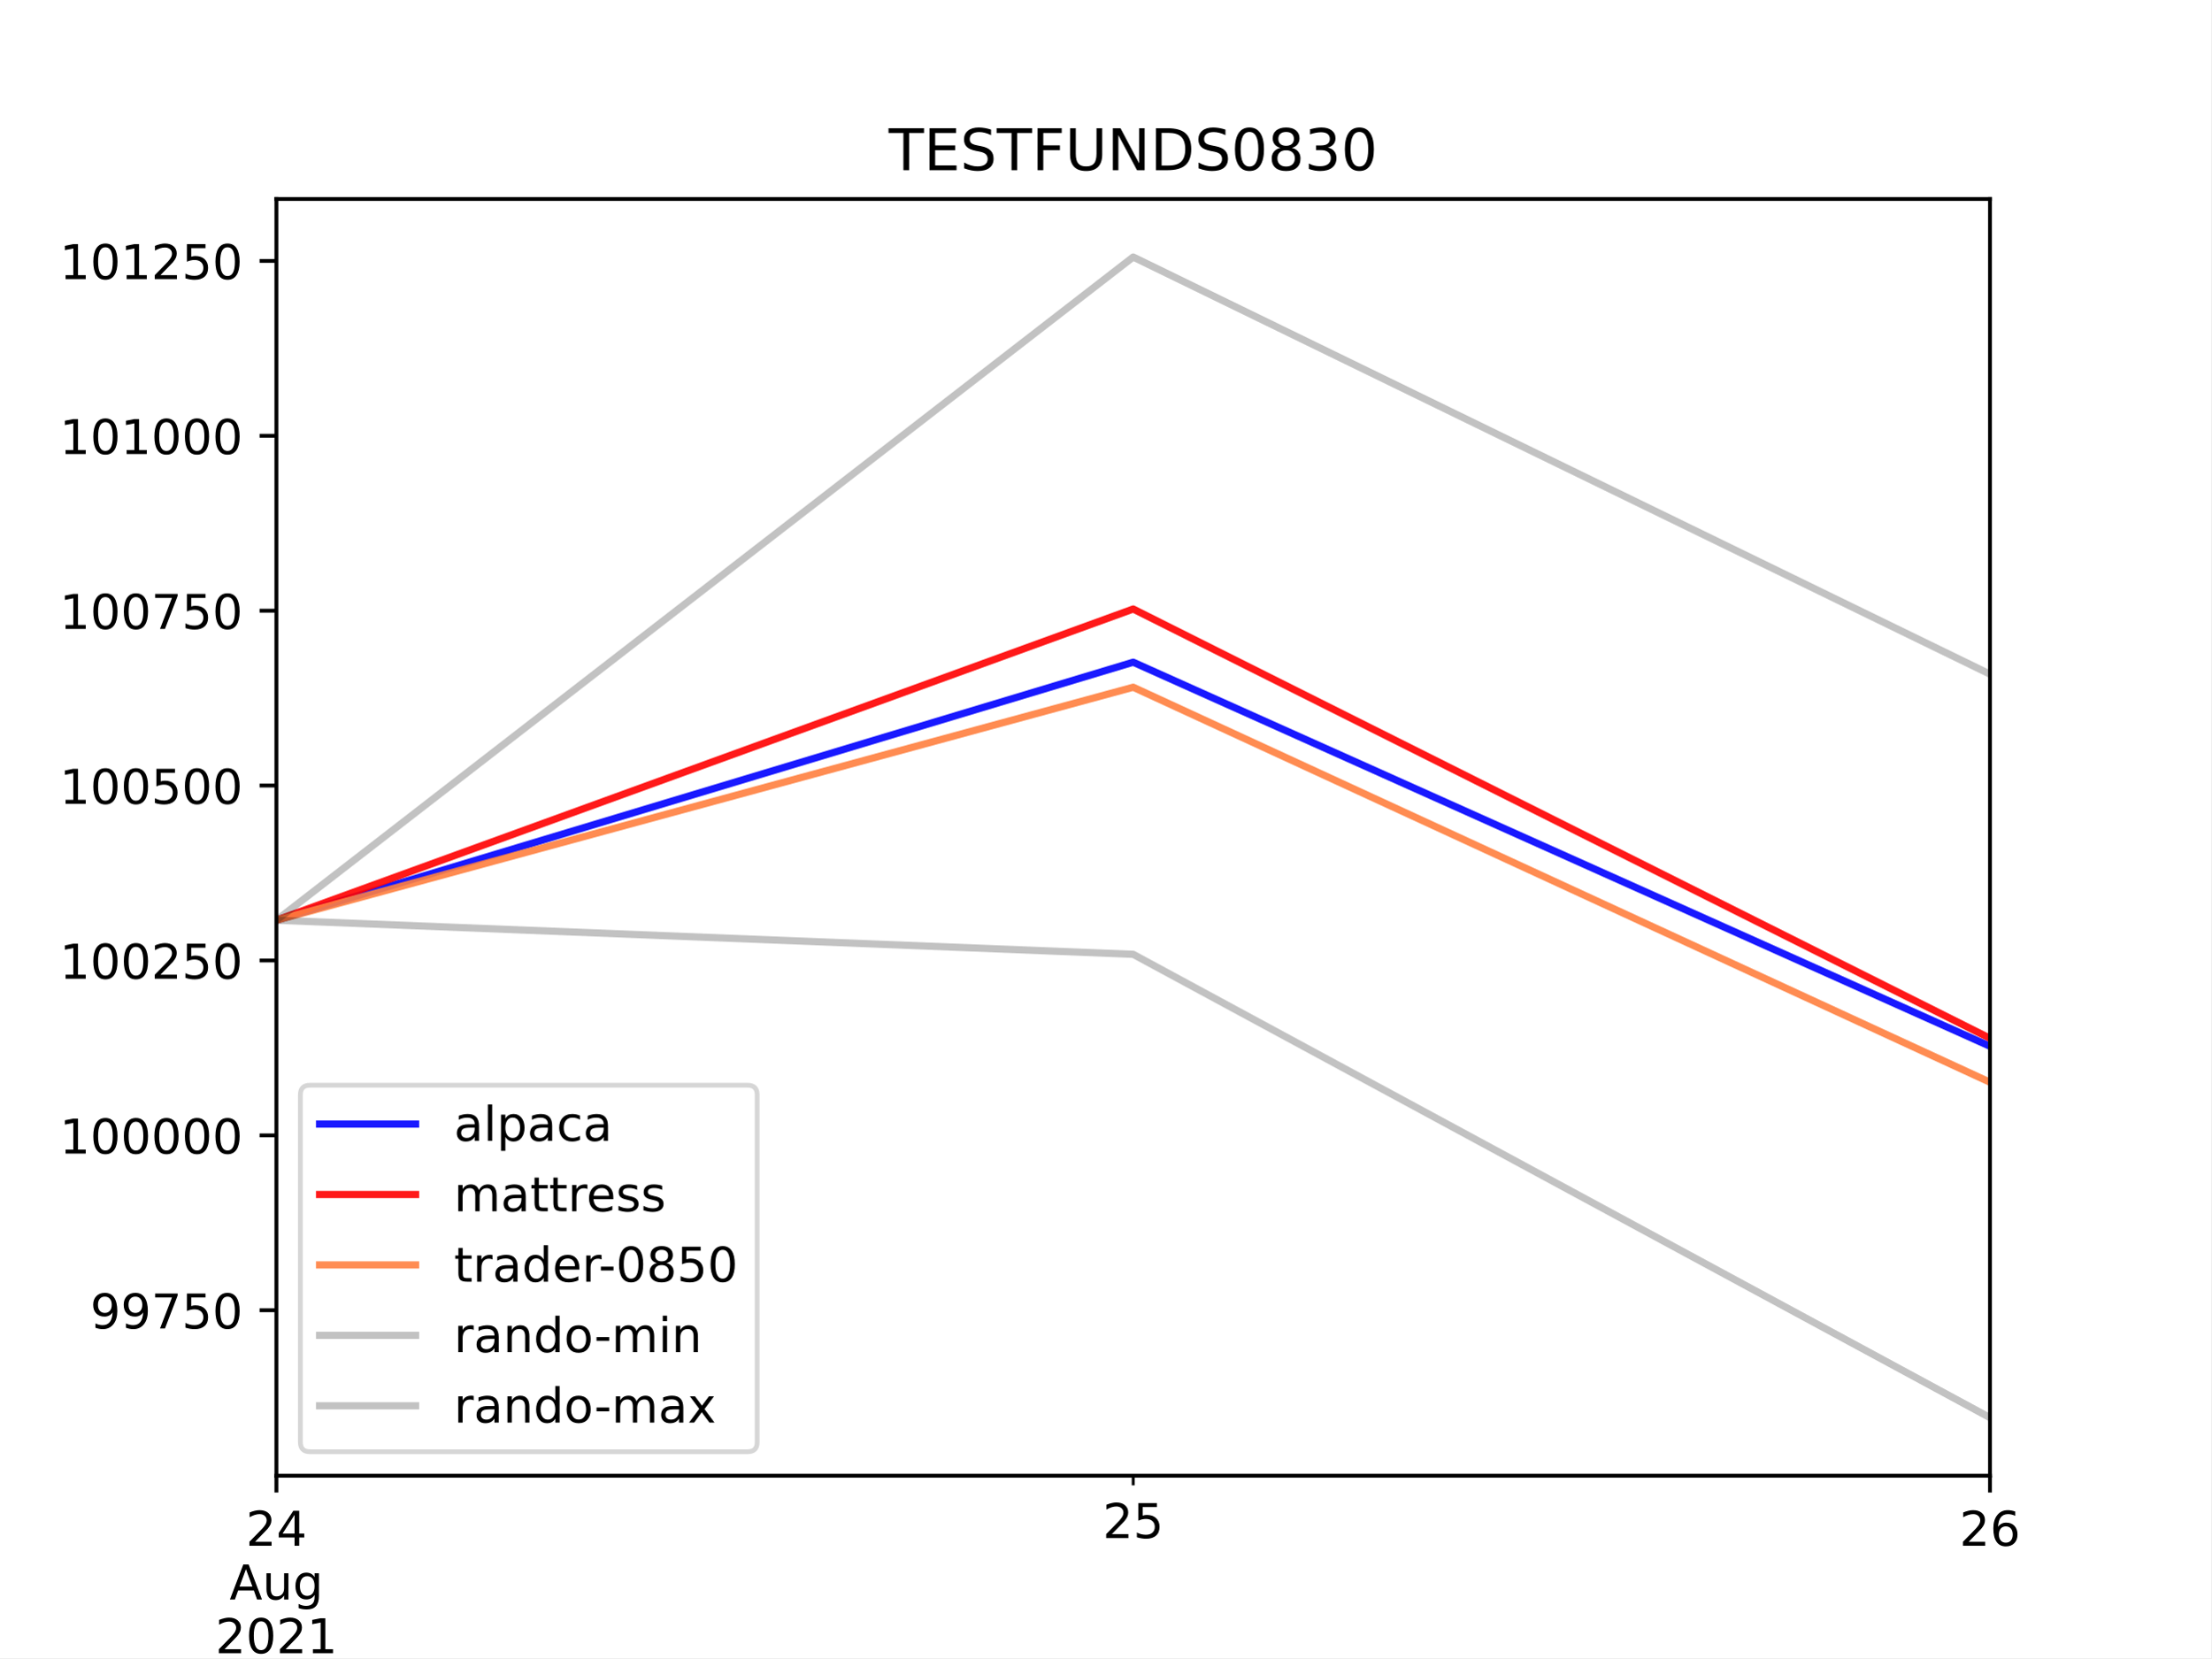
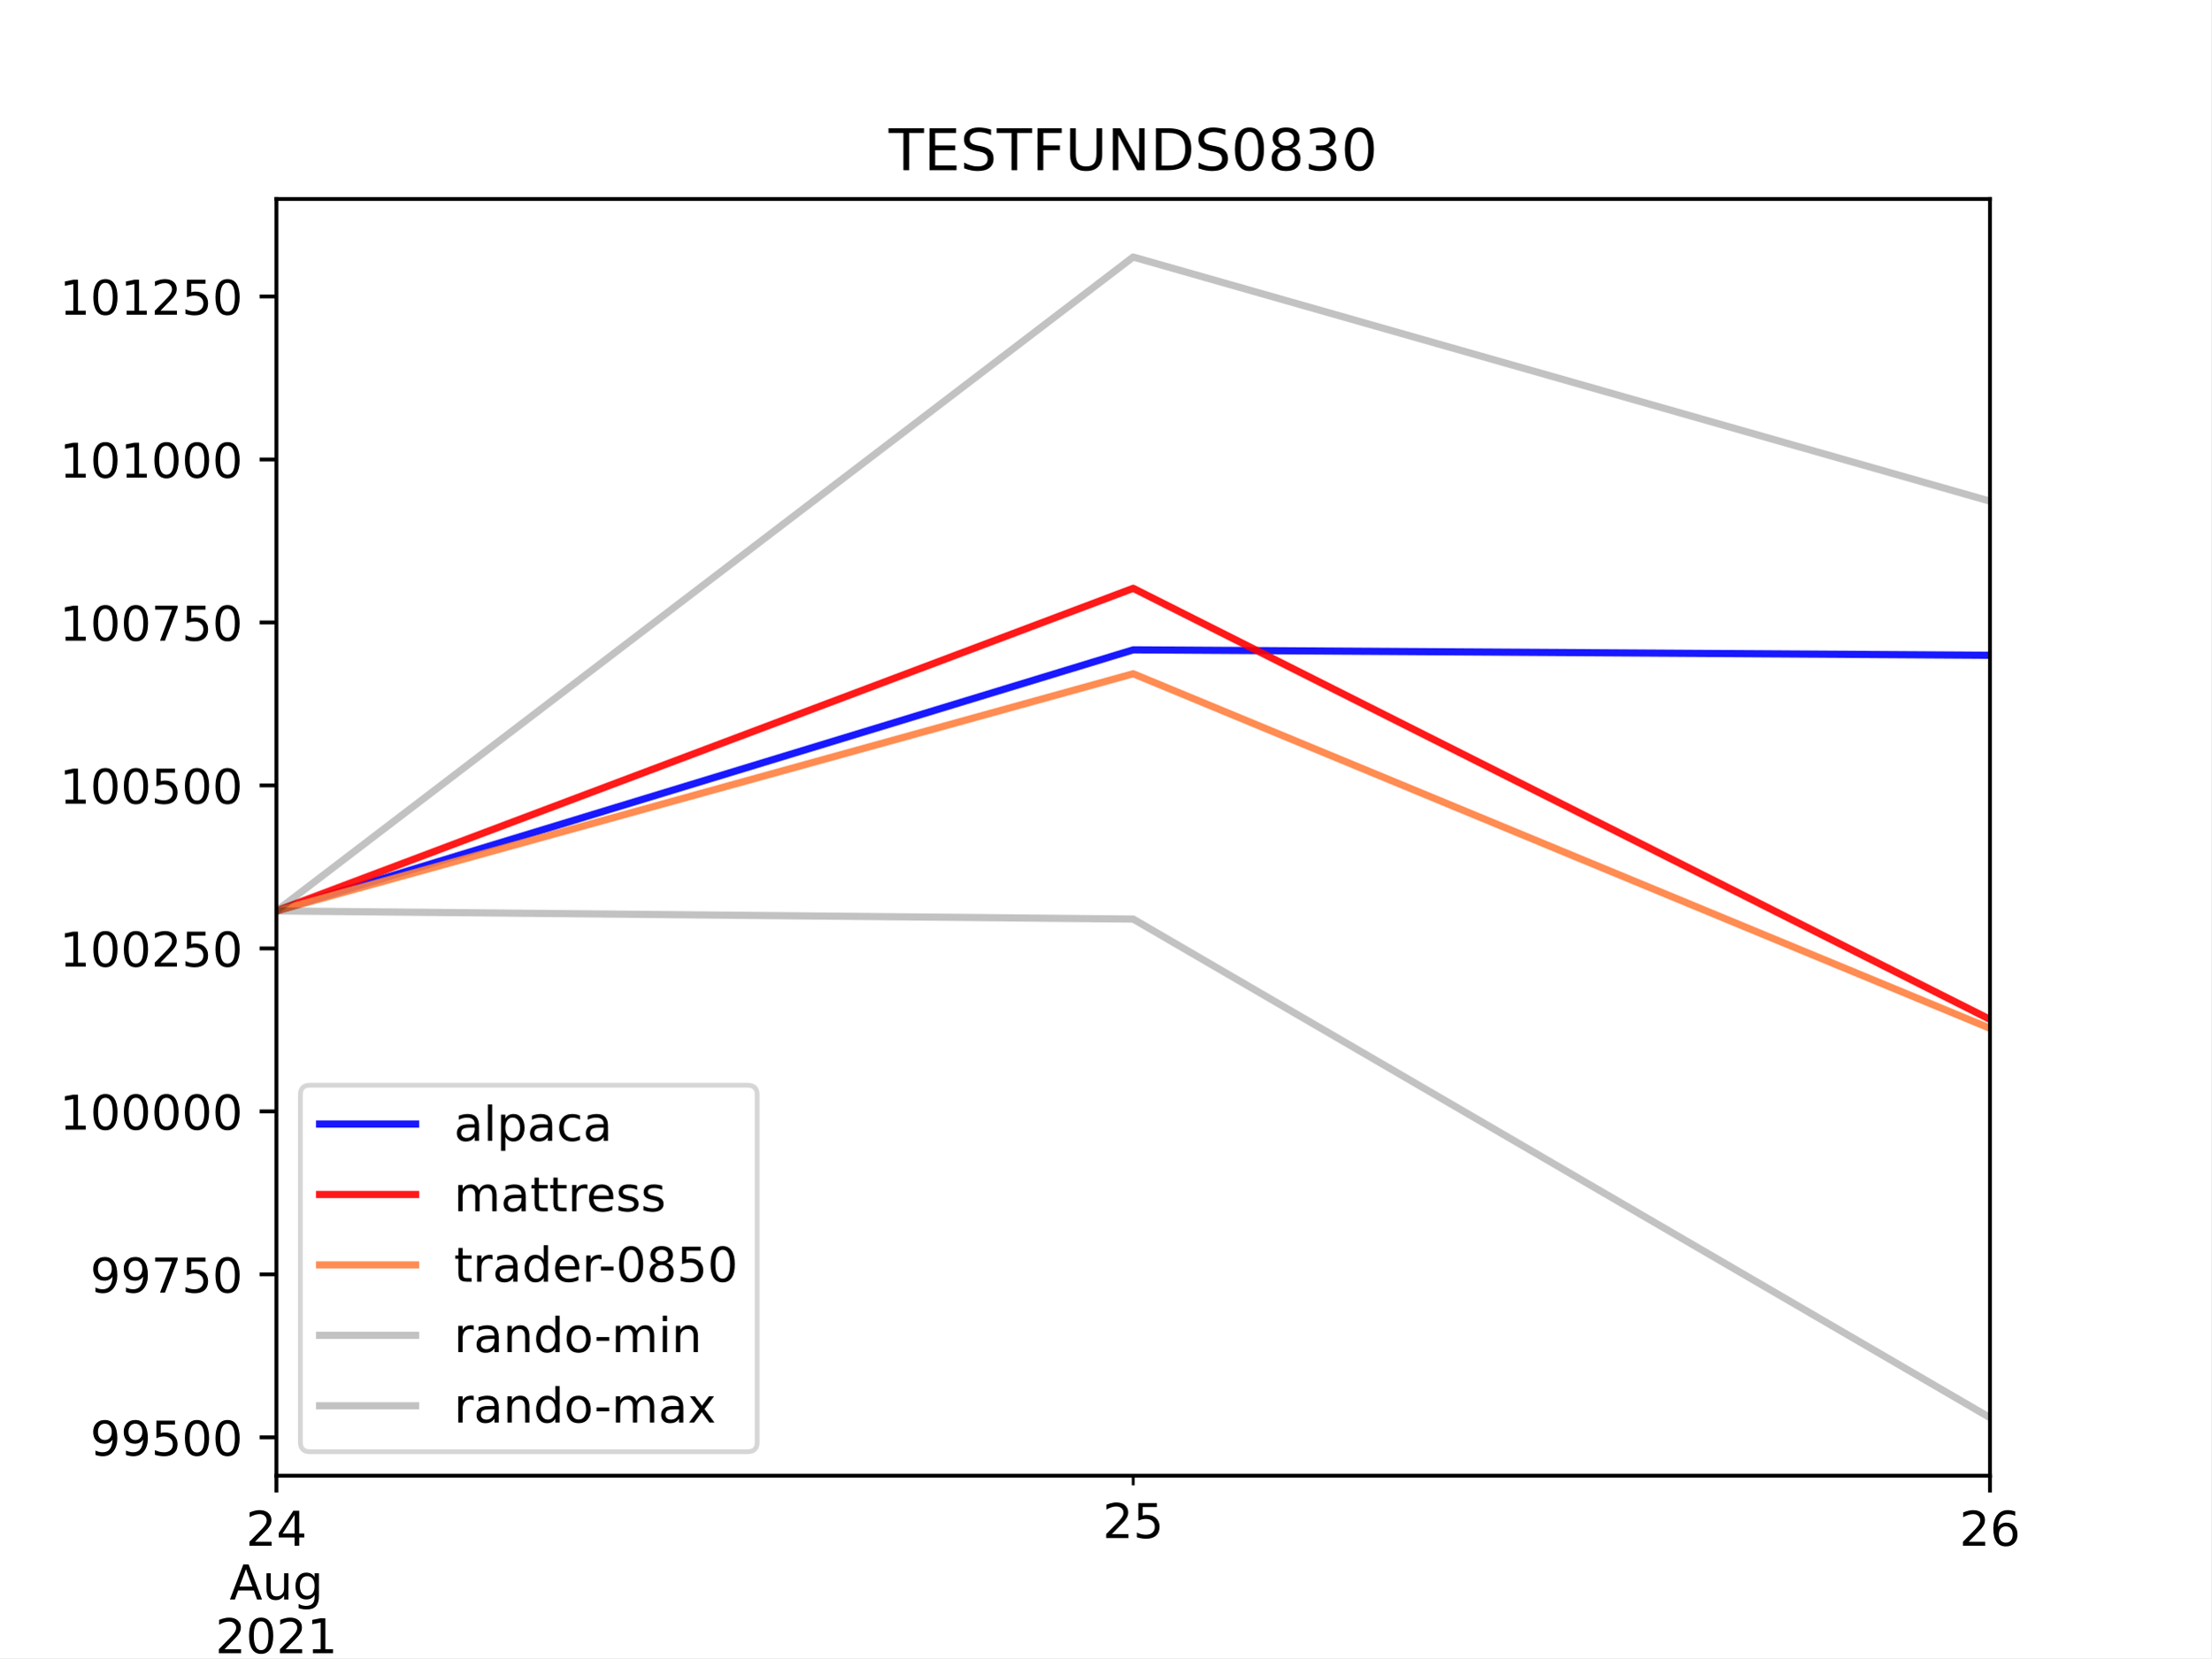
<svg xmlns="http://www.w3.org/2000/svg" xmlns:xlink="http://www.w3.org/1999/xlink" height="345.6pt" version="1.1" viewBox="0 0 460.8 345.6" width="460.8pt">
  <defs>
    <style type="text/css">*{stroke-linecap:butt;stroke-linejoin:round;}</style>
  </defs>
  <g id="figure_1">
    <g id="patch_1">
      <path d="M 0 345.6  L 460.8 345.6  L 460.8 0  L 0 0  z " style="fill:#ffffff;" />
    </g>
    <g id="axes_1">
      <g id="patch_2">
        <path d="M 57.6 307.584  L 414.72 307.584  L 414.72 41.472  L 57.6 41.472  z " style="fill:#ffffff;" />
      </g>
      <g id="matplotlib.axis_1">
        <g id="xtick_1">
          <g id="line2d_1">
            <defs>
-               <path d="M 0 0  L 0 3.5  " id="m242b1e78c9" style="stroke:#000000;stroke-width:0.8;" />
-             </defs>
-             <g>
-               <use style="stroke:#000000;stroke-width:0.8;" x="57.6" xlink:href="#m242b1e78c9" y="307.584" />
+               <path d="M 0 0  L 0 3.5  " id="mb6a63f1602" style="stroke:#000000;stroke-width:0.8;" />
+             </defs>
+             <g>
+               <use style="stroke:#000000;stroke-width:0.8;" x="57.6" xlink:href="#mb6a63f1602" y="307.584" />
            </g>
          </g>
          <g id="text_1">
            <g transform="translate(51.2375 322.1824)scale(0.1 -0.1)">
              <defs>
                <path d="M 1228 531  L 3431 531  L 3431 0  L 469 0  L 469 531  Q 828 903 1448 1529  Q 2069 2156 2228 2338  Q 2531 2678 2651 2914  Q 2772 3150 2772 3378  Q 2772 3750 2511 3984  Q 2250 4219 1831 4219  Q 1534 4219 1204 4116  Q 875 4013 500 3803  L 500 4441  Q 881 4594 1212 4672  Q 1544 4750 1819 4750  Q 2544 4750 2975 4387  Q 3406 4025 3406 3419  Q 3406 3131 3298 2873  Q 3191 2616 2906 2266  Q 2828 2175 2409 1742  Q 1991 1309 1228 531  z " id="DejaVuSans-32" transform="scale(0.015625)" />
                <path d="M 2419 4116  L 825 1625  L 2419 1625  L 2419 4116  z M 2253 4666  L 3047 4666  L 3047 1625  L 3713 1625  L 3713 1100  L 3047 1100  L 3047 0  L 2419 0  L 2419 1100  L 313 1100  L 313 1709  L 2253 4666  z " id="DejaVuSans-34" transform="scale(0.015625)" />
              </defs>
              <use xlink:href="#DejaVuSans-32" />
              <use x="63.623" xlink:href="#DejaVuSans-34" />
            </g>
            <g transform="translate(47.83672 333.3802)scale(0.1 -0.1)">
              <defs>
                <path d="M 2188 4044  L 1331 1722  L 3047 1722  L 2188 4044  z M 1831 4666  L 2547 4666  L 4325 0  L 3669 0  L 3244 1197  L 1141 1197  L 716 0  L 50 0  L 1831 4666  z " id="DejaVuSans-41" transform="scale(0.015625)" />
                <path d="M 544 1381  L 544 3500  L 1119 3500  L 1119 1403  Q 1119 906 1312 657  Q 1506 409 1894 409  Q 2359 409 2629 706  Q 2900 1003 2900 1516  L 2900 3500  L 3475 3500  L 3475 0  L 2900 0  L 2900 538  Q 2691 219 2414 64  Q 2138 -91 1772 -91  Q 1169 -91 856 284  Q 544 659 544 1381  z M 1991 3584  L 1991 3584  z " id="DejaVuSans-75" transform="scale(0.015625)" />
                <path d="M 2906 1791  Q 2906 2416 2648 2759  Q 2391 3103 1925 3103  Q 1463 3103 1205 2759  Q 947 2416 947 1791  Q 947 1169 1205 825  Q 1463 481 1925 481  Q 2391 481 2648 825  Q 2906 1169 2906 1791  z M 3481 434  Q 3481 -459 3084 -895  Q 2688 -1331 1869 -1331  Q 1566 -1331 1297 -1286  Q 1028 -1241 775 -1147  L 775 -588  Q 1028 -725 1275 -790  Q 1522 -856 1778 -856  Q 2344 -856 2625 -561  Q 2906 -266 2906 331  L 2906 616  Q 2728 306 2450 153  Q 2172 0 1784 0  Q 1141 0 747 490  Q 353 981 353 1791  Q 353 2603 747 3093  Q 1141 3584 1784 3584  Q 2172 3584 2450 3431  Q 2728 3278 2906 2969  L 2906 3500  L 3481 3500  L 3481 434  z " id="DejaVuSans-67" transform="scale(0.015625)" />
              </defs>
              <use xlink:href="#DejaVuSans-41" />
              <use x="68.408" xlink:href="#DejaVuSans-75" />
              <use x="131.787" xlink:href="#DejaVuSans-67" />
            </g>
            <g transform="translate(44.875 344.5781)scale(0.1 -0.1)">
              <defs>
                <path d="M 2034 4250  Q 1547 4250 1301 3770  Q 1056 3291 1056 2328  Q 1056 1369 1301 889  Q 1547 409 2034 409  Q 2525 409 2770 889  Q 3016 1369 3016 2328  Q 3016 3291 2770 3770  Q 2525 4250 2034 4250  z M 2034 4750  Q 2819 4750 3233 4129  Q 3647 3509 3647 2328  Q 3647 1150 3233 529  Q 2819 -91 2034 -91  Q 1250 -91 836 529  Q 422 1150 422 2328  Q 422 3509 836 4129  Q 1250 4750 2034 4750  z " id="DejaVuSans-30" transform="scale(0.015625)" />
                <path d="M 794 531  L 1825 531  L 1825 4091  L 703 3866  L 703 4441  L 1819 4666  L 2450 4666  L 2450 531  L 3481 531  L 3481 0  L 794 0  L 794 531  z " id="DejaVuSans-31" transform="scale(0.015625)" />
              </defs>
              <use xlink:href="#DejaVuSans-32" />
              <use x="63.623" xlink:href="#DejaVuSans-30" />
              <use x="127.246" xlink:href="#DejaVuSans-32" />
              <use x="190.869" xlink:href="#DejaVuSans-31" />
            </g>
          </g>
        </g>
        <g id="xtick_2">
          <g id="line2d_2">
            <g>
-               <use style="stroke:#000000;stroke-width:0.8;" x="414.72" xlink:href="#m242b1e78c9" y="307.584" />
+               <use style="stroke:#000000;stroke-width:0.8;" x="414.72" xlink:href="#mb6a63f1602" y="307.584" />
            </g>
          </g>
          <g id="text_2">
            <g transform="translate(408.3575 322.1824)scale(0.1 -0.1)">
              <defs>
                <path d="M 2113 2584  Q 1688 2584 1439 2293  Q 1191 2003 1191 1497  Q 1191 994 1439 701  Q 1688 409 2113 409  Q 2538 409 2786 701  Q 3034 994 3034 1497  Q 3034 2003 2786 2293  Q 2538 2584 2113 2584  z M 3366 4563  L 3366 3988  Q 3128 4100 2886 4159  Q 2644 4219 2406 4219  Q 1781 4219 1451 3797  Q 1122 3375 1075 2522  Q 1259 2794 1537 2939  Q 1816 3084 2150 3084  Q 2853 3084 3261 2657  Q 3669 2231 3669 1497  Q 3669 778 3244 343  Q 2819 -91 2113 -91  Q 1303 -91 875 529  Q 447 1150 447 2328  Q 447 3434 972 4092  Q 1497 4750 2381 4750  Q 2619 4750 2861 4703  Q 3103 4656 3366 4563  z " id="DejaVuSans-36" transform="scale(0.015625)" />
              </defs>
              <use xlink:href="#DejaVuSans-32" />
              <use x="63.623" xlink:href="#DejaVuSans-36" />
            </g>
          </g>
        </g>
        <g id="xtick_3">
          <g id="line2d_3">
            <defs>
-               <path d="M 0 0  L 0 2  " id="m411101d371" style="stroke:#000000;stroke-width:0.6;" />
-             </defs>
-             <g>
-               <use style="stroke:#000000;stroke-width:0.6;" x="236.16" xlink:href="#m411101d371" y="307.584" />
+               <path d="M 0 0  L 0 2  " id="m5598d6f113" style="stroke:#000000;stroke-width:0.6;" />
+             </defs>
+             <g>
+               <use style="stroke:#000000;stroke-width:0.6;" x="236.16" xlink:href="#m5598d6f113" y="307.584" />
            </g>
          </g>
          <g id="text_3">
            <g transform="translate(229.7975 320.5824)scale(0.1 -0.1)">
              <defs>
                <path d="M 691 4666  L 3169 4666  L 3169 4134  L 1269 4134  L 1269 2991  Q 1406 3038 1543 3061  Q 1681 3084 1819 3084  Q 2600 3084 3056 2656  Q 3513 2228 3513 1497  Q 3513 744 3044 326  Q 2575 -91 1722 -91  Q 1428 -91 1123 -41  Q 819 9 494 109  L 494 744  Q 775 591 1075 516  Q 1375 441 1709 441  Q 2250 441 2565 725  Q 2881 1009 2881 1497  Q 2881 1984 2565 2268  Q 2250 2553 1709 2553  Q 1456 2553 1204 2497  Q 953 2441 691 2322  L 691 4666  z " id="DejaVuSans-35" transform="scale(0.015625)" />
              </defs>
              <use xlink:href="#DejaVuSans-32" />
              <use x="63.623" xlink:href="#DejaVuSans-35" />
            </g>
          </g>
        </g>
        <g id="text_4">
          <g transform="translate(224.885 358.2562)scale(0.1 -0.1)">
            <defs>
              <path d="M 2906 2969  L 2906 4863  L 3481 4863  L 3481 0  L 2906 0  L 2906 525  Q 2725 213 2448 61  Q 2172 -91 1784 -91  Q 1150 -91 751 415  Q 353 922 353 1747  Q 353 2572 751 3078  Q 1150 3584 1784 3584  Q 2172 3584 2448 3432  Q 2725 3281 2906 2969  z M 947 1747  Q 947 1113 1208 752  Q 1469 391 1925 391  Q 2381 391 2643 752  Q 2906 1113 2906 1747  Q 2906 2381 2643 2742  Q 2381 3103 1925 3103  Q 1469 3103 1208 2742  Q 947 2381 947 1747  z " id="DejaVuSans-64" transform="scale(0.015625)" />
              <path d="M 2194 1759  Q 1497 1759 1228 1600  Q 959 1441 959 1056  Q 959 750 1161 570  Q 1363 391 1709 391  Q 2188 391 2477 730  Q 2766 1069 2766 1631  L 2766 1759  L 2194 1759  z M 3341 1997  L 3341 0  L 2766 0  L 2766 531  Q 2569 213 2275 61  Q 1981 -91 1556 -91  Q 1019 -91 701 211  Q 384 513 384 1019  Q 384 1609 779 1909  Q 1175 2209 1959 2209  L 2766 2209  L 2766 2266  Q 2766 2663 2505 2880  Q 2244 3097 1772 3097  Q 1472 3097 1187 3025  Q 903 2953 641 2809  L 641 3341  Q 956 3463 1253 3523  Q 1550 3584 1831 3584  Q 2591 3584 2966 3190  Q 3341 2797 3341 1997  z " id="DejaVuSans-61" transform="scale(0.015625)" />
              <path d="M 1172 4494  L 1172 3500  L 2356 3500  L 2356 3053  L 1172 3053  L 1172 1153  Q 1172 725 1289 603  Q 1406 481 1766 481  L 2356 481  L 2356 0  L 1766 0  Q 1100 0 847 248  Q 594 497 594 1153  L 594 3053  L 172 3053  L 172 3500  L 594 3500  L 594 4494  L 1172 4494  z " id="DejaVuSans-74" transform="scale(0.015625)" />
              <path d="M 3597 1894  L 3597 1613  L 953 1613  Q 991 1019 1311 708  Q 1631 397 2203 397  Q 2534 397 2845 478  Q 3156 559 3463 722  L 3463 178  Q 3153 47 2828 -22  Q 2503 -91 2169 -91  Q 1331 -91 842 396  Q 353 884 353 1716  Q 353 2575 817 3079  Q 1281 3584 2069 3584  Q 2775 3584 3186 3129  Q 3597 2675 3597 1894  z M 3022 2063  Q 3016 2534 2758 2815  Q 2500 3097 2075 3097  Q 1594 3097 1305 2825  Q 1016 2553 972 2059  L 3022 2063  z " id="DejaVuSans-65" transform="scale(0.015625)" />
            </defs>
            <use xlink:href="#DejaVuSans-64" />
            <use x="63.477" xlink:href="#DejaVuSans-61" />
            <use x="124.756" xlink:href="#DejaVuSans-74" />
            <use x="163.965" xlink:href="#DejaVuSans-65" />
          </g>
        </g>
      </g>
      <g id="matplotlib.axis_2">
        <g id="ytick_1">
          <g id="line2d_4">
            <defs>
-               <path d="M 0 0  L -3.5 0  " id="md65b3a76de" style="stroke:#000000;stroke-width:0.8;" />
-             </defs>
-             <g>
-               <use style="stroke:#000000;stroke-width:0.8;" x="57.6" xlink:href="#md65b3a76de" y="273.097" />
+               <path d="M 0 0  L -3.5 0  " id="m6fef646935" style="stroke:#000000;stroke-width:0.8;" />
+             </defs>
+             <g>
+               <use style="stroke:#000000;stroke-width:0.8;" x="57.6" xlink:href="#m6fef646935" y="299.594" />
            </g>
          </g>
          <g id="text_5">
-             <g transform="translate(18.7875 276.8963)scale(0.1 -0.1)">
+             <g transform="translate(18.7875 303.3937)scale(0.1 -0.1)">
              <defs>
                <path d="M 703 97  L 703 672  Q 941 559 1184 500  Q 1428 441 1663 441  Q 2288 441 2617 861  Q 2947 1281 2994 2138  Q 2813 1869 2534 1725  Q 2256 1581 1919 1581  Q 1219 1581 811 2004  Q 403 2428 403 3163  Q 403 3881 828 4315  Q 1253 4750 1959 4750  Q 2769 4750 3195 4129  Q 3622 3509 3622 2328  Q 3622 1225 3098 567  Q 2575 -91 1691 -91  Q 1453 -91 1209 -44  Q 966 3 703 97  z M 1959 2075  Q 2384 2075 2632 2365  Q 2881 2656 2881 3163  Q 2881 3666 2632 3958  Q 2384 4250 1959 4250  Q 1534 4250 1286 3958  Q 1038 3666 1038 3163  Q 1038 2656 1286 2365  Q 1534 2075 1959 2075  z " id="DejaVuSans-39" transform="scale(0.015625)" />
+               </defs>
+               <use xlink:href="#DejaVuSans-39" />
+               <use x="63.623" xlink:href="#DejaVuSans-39" />
+               <use x="127.246" xlink:href="#DejaVuSans-35" />
+               <use x="190.869" xlink:href="#DejaVuSans-30" />
+               <use x="254.492" xlink:href="#DejaVuSans-30" />
+             </g>
+           </g>
+         </g>
+         <g id="ytick_2">
+           <g id="line2d_5">
+             <g>
+               <use style="stroke:#000000;stroke-width:0.8;" x="57.6" xlink:href="#m6fef646935" y="265.623" />
+             </g>
+           </g>
+           <g id="text_6">
+             <g transform="translate(18.7875 269.4218)scale(0.1 -0.1)">
+               <defs>
                <path d="M 525 4666  L 3525 4666  L 3525 4397  L 1831 0  L 1172 0  L 2766 4134  L 525 4134  L 525 4666  z " id="DejaVuSans-37" transform="scale(0.015625)" />
              </defs>
              <use xlink:href="#DejaVuSans-39" />
              <use x="63.623" xlink:href="#DejaVuSans-39" />
              <use x="127.246" xlink:href="#DejaVuSans-37" />
              <use x="190.869" xlink:href="#DejaVuSans-35" />
              <use x="254.492" xlink:href="#DejaVuSans-30" />
            </g>
          </g>
        </g>
-         <g id="ytick_2">
-           <g id="line2d_5">
-             <g>
-               <use style="stroke:#000000;stroke-width:0.8;" x="57.6" xlink:href="#md65b3a76de" y="236.644" />
-             </g>
-           </g>
-           <g id="text_6">
-             <g transform="translate(12.425 240.4427)scale(0.1 -0.1)">
+         <g id="ytick_3">
+           <g id="line2d_6">
+             <g>
+               <use style="stroke:#000000;stroke-width:0.8;" x="57.6" xlink:href="#m6fef646935" y="231.651" />
+             </g>
+           </g>
+           <g id="text_7">
+             <g transform="translate(12.425 235.4499)scale(0.1 -0.1)">
              <use xlink:href="#DejaVuSans-31" />
              <use x="63.623" xlink:href="#DejaVuSans-30" />
              <use x="127.246" xlink:href="#DejaVuSans-30" />
              <use x="190.869" xlink:href="#DejaVuSans-30" />
              <use x="254.492" xlink:href="#DejaVuSans-30" />
              <use x="318.115" xlink:href="#DejaVuSans-30" />
            </g>
          </g>
        </g>
-         <g id="ytick_3">
-           <g id="line2d_6">
-             <g>
-               <use style="stroke:#000000;stroke-width:0.8;" x="57.6" xlink:href="#md65b3a76de" y="200.19" />
-             </g>
-           </g>
-           <g id="text_7">
-             <g transform="translate(12.425 203.9892)scale(0.1 -0.1)">
+         <g id="ytick_4">
+           <g id="line2d_7">
+             <g>
+               <use style="stroke:#000000;stroke-width:0.8;" x="57.6" xlink:href="#m6fef646935" y="197.679" />
+             </g>
+           </g>
+           <g id="text_8">
+             <g transform="translate(12.425 201.4781)scale(0.1 -0.1)">
              <use xlink:href="#DejaVuSans-31" />
              <use x="63.623" xlink:href="#DejaVuSans-30" />
              <use x="127.246" xlink:href="#DejaVuSans-30" />
              <use x="190.869" xlink:href="#DejaVuSans-32" />
              <use x="254.492" xlink:href="#DejaVuSans-35" />
              <use x="318.115" xlink:href="#DejaVuSans-30" />
            </g>
          </g>
        </g>
-         <g id="ytick_4">
-           <g id="line2d_7">
-             <g>
-               <use style="stroke:#000000;stroke-width:0.8;" x="57.6" xlink:href="#md65b3a76de" y="163.736" />
-             </g>
-           </g>
-           <g id="text_8">
-             <g transform="translate(12.425 167.5357)scale(0.1 -0.1)">
+         <g id="ytick_5">
+           <g id="line2d_8">
+             <g>
+               <use style="stroke:#000000;stroke-width:0.8;" x="57.6" xlink:href="#m6fef646935" y="163.707" />
+             </g>
+           </g>
+           <g id="text_9">
+             <g transform="translate(12.425 167.5062)scale(0.1 -0.1)">
              <use xlink:href="#DejaVuSans-31" />
              <use x="63.623" xlink:href="#DejaVuSans-30" />
              <use x="127.246" xlink:href="#DejaVuSans-30" />
              <use x="190.869" xlink:href="#DejaVuSans-35" />
              <use x="254.492" xlink:href="#DejaVuSans-30" />
              <use x="318.115" xlink:href="#DejaVuSans-30" />
            </g>
          </g>
        </g>
-         <g id="ytick_5">
-           <g id="line2d_8">
-             <g>
-               <use style="stroke:#000000;stroke-width:0.8;" x="57.6" xlink:href="#md65b3a76de" y="127.283" />
-             </g>
-           </g>
-           <g id="text_9">
-             <g transform="translate(12.425 131.0822)scale(0.1 -0.1)">
+         <g id="ytick_6">
+           <g id="line2d_9">
+             <g>
+               <use style="stroke:#000000;stroke-width:0.8;" x="57.6" xlink:href="#m6fef646935" y="129.735" />
+             </g>
+           </g>
+           <g id="text_10">
+             <g transform="translate(12.425 133.5343)scale(0.1 -0.1)">
              <use xlink:href="#DejaVuSans-31" />
              <use x="63.623" xlink:href="#DejaVuSans-30" />
              <use x="127.246" xlink:href="#DejaVuSans-30" />
              <use x="190.869" xlink:href="#DejaVuSans-37" />
              <use x="254.492" xlink:href="#DejaVuSans-35" />
              <use x="318.115" xlink:href="#DejaVuSans-30" />
            </g>
          </g>
        </g>
-         <g id="ytick_6">
-           <g id="line2d_9">
-             <g>
-               <use style="stroke:#000000;stroke-width:0.8;" x="57.6" xlink:href="#md65b3a76de" y="90.829" />
-             </g>
-           </g>
-           <g id="text_10">
-             <g transform="translate(12.425 94.62868)scale(0.1 -0.1)">
+         <g id="ytick_7">
+           <g id="line2d_10">
+             <g>
+               <use style="stroke:#000000;stroke-width:0.8;" x="57.6" xlink:href="#m6fef646935" y="95.763" />
+             </g>
+           </g>
+           <g id="text_11">
+             <g transform="translate(12.425 99.56243)scale(0.1 -0.1)">
              <use xlink:href="#DejaVuSans-31" />
              <use x="63.623" xlink:href="#DejaVuSans-30" />
              <use x="127.246" xlink:href="#DejaVuSans-31" />
              <use x="190.869" xlink:href="#DejaVuSans-30" />
              <use x="254.492" xlink:href="#DejaVuSans-30" />
              <use x="318.115" xlink:href="#DejaVuSans-30" />
            </g>
          </g>
        </g>
-         <g id="ytick_7">
-           <g id="line2d_10">
-             <g>
-               <use style="stroke:#000000;stroke-width:0.8;" x="57.6" xlink:href="#md65b3a76de" y="54.376" />
-             </g>
-           </g>
-           <g id="text_11">
-             <g transform="translate(12.425 58.17517)scale(0.1 -0.1)">
+         <g id="ytick_8">
+           <g id="line2d_11">
+             <g>
+               <use style="stroke:#000000;stroke-width:0.8;" x="57.6" xlink:href="#m6fef646935" y="61.791" />
+             </g>
+           </g>
+           <g id="text_12">
+             <g transform="translate(12.425 65.59055)scale(0.1 -0.1)">
              <use xlink:href="#DejaVuSans-31" />
              <use x="63.623" xlink:href="#DejaVuSans-30" />
              <use x="127.246" xlink:href="#DejaVuSans-31" />
              <use x="190.869" xlink:href="#DejaVuSans-32" />
              <use x="254.492" xlink:href="#DejaVuSans-35" />
              <use x="318.115" xlink:href="#DejaVuSans-30" />
            </g>
          </g>
        </g>
      </g>
-       <g id="line2d_11">
-         <path clip-path="url(#pc9adefb086)" d="M 57.6 191.808  L 236.16 138.024  L 414.72 218.075  " style="fill:none;stroke:#0000ff;stroke-linecap:square;stroke-opacity:0.9;stroke-width:1.5;" />
-       </g>
      <g id="line2d_12">
-         <path clip-path="url(#pc9adefb086)" d="M 57.6 191.808  L 236.16 126.936  L 414.72 216.42  " style="fill:none;stroke:#ff0000;stroke-linecap:square;stroke-opacity:0.9;stroke-width:1.5;" />
+         <path clip-path="url(#p1dcf2ad0ce)" d="M 57.6 189.868  L 236.16 135.445  L 414.72 136.574  " style="fill:none;stroke:#0000ff;stroke-linecap:square;stroke-opacity:0.9;stroke-width:1.5;" />
      </g>
      <g id="line2d_13">
-         <path clip-path="url(#pc9adefb086)" d="M 57.6 191.808  L 236.16 143.238  L 414.72 225.576  " style="fill:none;stroke:#ff8040;stroke-linecap:square;stroke-opacity:0.9;stroke-width:1.5;" />
+         <path clip-path="url(#p1dcf2ad0ce)" d="M 57.6 189.868  L 236.16 122.621  L 414.72 212.473  " style="fill:none;stroke:#ff0000;stroke-linecap:square;stroke-opacity:0.9;stroke-width:1.5;" />
      </g>
      <g id="line2d_14">
-         <path clip-path="url(#pc9adefb086)" d="M 57.6 191.808  L 236.16 198.91  L 414.72 295.488  " style="fill:none;stroke:#0d0d0d;stroke-linecap:square;stroke-opacity:0.25;stroke-width:1.5;" />
+         <path clip-path="url(#p1dcf2ad0ce)" d="M 57.6 189.868  L 236.16 140.429  L 414.72 214.333  " style="fill:none;stroke:#ff8040;stroke-linecap:square;stroke-opacity:0.9;stroke-width:1.5;" />
      </g>
      <g id="line2d_15">
-         <path clip-path="url(#pc9adefb086)" d="M 57.6 191.808  L 236.16 53.568  L 414.72 140.515  " style="fill:none;stroke:#0d0d0d;stroke-linecap:square;stroke-opacity:0.25;stroke-width:1.5;" />
+         <path clip-path="url(#p1dcf2ad0ce)" d="M 57.6 189.868  L 236.16 191.56  L 414.72 295.488  " style="fill:none;stroke:#0d0d0d;stroke-linecap:square;stroke-opacity:0.25;stroke-width:1.5;" />
+       </g>
+       <g id="line2d_16">
+         <path clip-path="url(#p1dcf2ad0ce)" d="M 57.6 189.868  L 236.16 53.568  L 414.72 104.455  " style="fill:none;stroke:#0d0d0d;stroke-linecap:square;stroke-opacity:0.25;stroke-width:1.5;" />
      </g>
      <g id="patch_3">
        <path d="M 57.6 307.584  L 57.6 41.472  " style="fill:none;stroke:#000000;stroke-linecap:square;stroke-linejoin:miter;stroke-width:0.8;" />
      </g>
      <g id="patch_4">
        <path d="M 414.72 307.584  L 414.72 41.472  " style="fill:none;stroke:#000000;stroke-linecap:square;stroke-linejoin:miter;stroke-width:0.8;" />
      </g>
      <g id="patch_5">
        <path d="M 57.6 307.584  L 414.72 307.584  " style="fill:none;stroke:#000000;stroke-linecap:square;stroke-linejoin:miter;stroke-width:0.8;" />
      </g>
      <g id="patch_6">
        <path d="M 57.6 41.472  L 414.72 41.472  " style="fill:none;stroke:#000000;stroke-linecap:square;stroke-linejoin:miter;stroke-width:0.8;" />
      </g>
-       <g id="text_12">
+       <g id="text_13">
        <g transform="translate(185.2003 35.472)scale(0.12 -0.12)">
          <defs>
            <path d="M -19 4666  L 3928 4666  L 3928 4134  L 2272 4134  L 2272 0  L 1638 0  L 1638 4134  L -19 4134  L -19 4666  z " id="DejaVuSans-54" transform="scale(0.015625)" />
            <path d="M 628 4666  L 3578 4666  L 3578 4134  L 1259 4134  L 1259 2753  L 3481 2753  L 3481 2222  L 1259 2222  L 1259 531  L 3634 531  L 3634 0  L 628 0  L 628 4666  z " id="DejaVuSans-45" transform="scale(0.015625)" />
            <path d="M 3425 4513  L 3425 3897  Q 3066 4069 2747 4153  Q 2428 4238 2131 4238  Q 1616 4238 1336 4038  Q 1056 3838 1056 3469  Q 1056 3159 1242 3001  Q 1428 2844 1947 2747  L 2328 2669  Q 3034 2534 3370 2195  Q 3706 1856 3706 1288  Q 3706 609 3251 259  Q 2797 -91 1919 -91  Q 1588 -91 1214 -16  Q 841 59 441 206  L 441 856  Q 825 641 1194 531  Q 1563 422 1919 422  Q 2459 422 2753 634  Q 3047 847 3047 1241  Q 3047 1584 2836 1778  Q 2625 1972 2144 2069  L 1759 2144  Q 1053 2284 737 2584  Q 422 2884 422 3419  Q 422 4038 858 4394  Q 1294 4750 2059 4750  Q 2388 4750 2728 4690  Q 3069 4631 3425 4513  z " id="DejaVuSans-53" transform="scale(0.015625)" />
            <path d="M 628 4666  L 3309 4666  L 3309 4134  L 1259 4134  L 1259 2759  L 3109 2759  L 3109 2228  L 1259 2228  L 1259 0  L 628 0  L 628 4666  z " id="DejaVuSans-46" transform="scale(0.015625)" />
            <path d="M 556 4666  L 1191 4666  L 1191 1831  Q 1191 1081 1462 751  Q 1734 422 2344 422  Q 2950 422 3222 751  Q 3494 1081 3494 1831  L 3494 4666  L 4128 4666  L 4128 1753  Q 4128 841 3676 375  Q 3225 -91 2344 -91  Q 1459 -91 1007 375  Q 556 841 556 1753  L 556 4666  z " id="DejaVuSans-55" transform="scale(0.015625)" />
            <path d="M 628 4666  L 1478 4666  L 3547 763  L 3547 4666  L 4159 4666  L 4159 0  L 3309 0  L 1241 3903  L 1241 0  L 628 0  L 628 4666  z " id="DejaVuSans-4e" transform="scale(0.015625)" />
            <path d="M 1259 4147  L 1259 519  L 2022 519  Q 2988 519 3436 956  Q 3884 1394 3884 2338  Q 3884 3275 3436 3711  Q 2988 4147 2022 4147  L 1259 4147  z M 628 4666  L 1925 4666  Q 3281 4666 3915 4102  Q 4550 3538 4550 2338  Q 4550 1131 3912 565  Q 3275 0 1925 0  L 628 0  L 628 4666  z " id="DejaVuSans-44" transform="scale(0.015625)" />
            <path d="M 2034 2216  Q 1584 2216 1326 1975  Q 1069 1734 1069 1313  Q 1069 891 1326 650  Q 1584 409 2034 409  Q 2484 409 2743 651  Q 3003 894 3003 1313  Q 3003 1734 2745 1975  Q 2488 2216 2034 2216  z M 1403 2484  Q 997 2584 770 2862  Q 544 3141 544 3541  Q 544 4100 942 4425  Q 1341 4750 2034 4750  Q 2731 4750 3128 4425  Q 3525 4100 3525 3541  Q 3525 3141 3298 2862  Q 3072 2584 2669 2484  Q 3125 2378 3379 2068  Q 3634 1759 3634 1313  Q 3634 634 3220 271  Q 2806 -91 2034 -91  Q 1263 -91 848 271  Q 434 634 434 1313  Q 434 1759 690 2068  Q 947 2378 1403 2484  z M 1172 3481  Q 1172 3119 1398 2916  Q 1625 2713 2034 2713  Q 2441 2713 2670 2916  Q 2900 3119 2900 3481  Q 2900 3844 2670 4047  Q 2441 4250 2034 4250  Q 1625 4250 1398 4047  Q 1172 3844 1172 3481  z " id="DejaVuSans-38" transform="scale(0.015625)" />
            <path d="M 2597 2516  Q 3050 2419 3304 2112  Q 3559 1806 3559 1356  Q 3559 666 3084 287  Q 2609 -91 1734 -91  Q 1441 -91 1130 -33  Q 819 25 488 141  L 488 750  Q 750 597 1062 519  Q 1375 441 1716 441  Q 2309 441 2620 675  Q 2931 909 2931 1356  Q 2931 1769 2642 2001  Q 2353 2234 1838 2234  L 1294 2234  L 1294 2753  L 1863 2753  Q 2328 2753 2575 2939  Q 2822 3125 2822 3475  Q 2822 3834 2567 4026  Q 2313 4219 1838 4219  Q 1578 4219 1281 4162  Q 984 4106 628 3988  L 628 4550  Q 988 4650 1302 4700  Q 1616 4750 1894 4750  Q 2613 4750 3031 4423  Q 3450 4097 3450 3541  Q 3450 3153 3228 2886  Q 3006 2619 2597 2516  z " id="DejaVuSans-33" transform="scale(0.015625)" />
          </defs>
          <use xlink:href="#DejaVuSans-54" />
          <use x="61.084" xlink:href="#DejaVuSans-45" />
          <use x="124.268" xlink:href="#DejaVuSans-53" />
          <use x="187.744" xlink:href="#DejaVuSans-54" />
          <use x="248.828" xlink:href="#DejaVuSans-46" />
          <use x="306.348" xlink:href="#DejaVuSans-55" />
          <use x="379.541" xlink:href="#DejaVuSans-4e" />
          <use x="454.346" xlink:href="#DejaVuSans-44" />
          <use x="531.348" xlink:href="#DejaVuSans-53" />
          <use x="594.824" xlink:href="#DejaVuSans-30" />
          <use x="658.447" xlink:href="#DejaVuSans-38" />
          <use x="722.07" xlink:href="#DejaVuSans-33" />
          <use x="785.693" xlink:href="#DejaVuSans-30" />
        </g>
      </g>
      <g id="legend_1">
        <g id="patch_7">
          <path d="M 64.6 302.584  L 155.792 302.584  Q 157.792 302.584 157.792 300.584  L 157.792 228.193  Q 157.792 226.193 155.792 226.193  L 64.6 226.193  Q 62.6 226.193 62.6 228.193  L 62.6 300.584  Q 62.6 302.584 64.6 302.584  z " style="fill:#ffffff;opacity:0.8;stroke:#cccccc;stroke-linejoin:miter;" />
        </g>
-         <g id="line2d_16">
+         <g id="line2d_17">
          <path d="M 66.6 234.292  L 86.6 234.292  " style="fill:none;stroke:#0000ff;stroke-linecap:square;stroke-opacity:0.9;stroke-width:1.5;" />
        </g>
-         <g id="line2d_17" />
-         <g id="text_13">
+         <g id="line2d_18" />
+         <g id="text_14">
          <g transform="translate(94.6 237.7918)scale(0.1 -0.1)">
            <defs>
              <path d="M 603 4863  L 1178 4863  L 1178 0  L 603 0  L 603 4863  z " id="DejaVuSans-6c" transform="scale(0.015625)" />
              <path d="M 1159 525  L 1159 -1331  L 581 -1331  L 581 3500  L 1159 3500  L 1159 2969  Q 1341 3281 1617 3432  Q 1894 3584 2278 3584  Q 2916 3584 3314 3078  Q 3713 2572 3713 1747  Q 3713 922 3314 415  Q 2916 -91 2278 -91  Q 1894 -91 1617 61  Q 1341 213 1159 525  z M 3116 1747  Q 3116 2381 2855 2742  Q 2594 3103 2138 3103  Q 1681 3103 1420 2742  Q 1159 2381 1159 1747  Q 1159 1113 1420 752  Q 1681 391 2138 391  Q 2594 391 2855 752  Q 3116 1113 3116 1747  z " id="DejaVuSans-70" transform="scale(0.015625)" />
              <path d="M 3122 3366  L 3122 2828  Q 2878 2963 2633 3030  Q 2388 3097 2138 3097  Q 1578 3097 1268 2742  Q 959 2388 959 1747  Q 959 1106 1268 751  Q 1578 397 2138 397  Q 2388 397 2633 464  Q 2878 531 3122 666  L 3122 134  Q 2881 22 2623 -34  Q 2366 -91 2075 -91  Q 1284 -91 818 406  Q 353 903 353 1747  Q 353 2603 823 3093  Q 1294 3584 2113 3584  Q 2378 3584 2631 3529  Q 2884 3475 3122 3366  z " id="DejaVuSans-63" transform="scale(0.015625)" />
            </defs>
            <use xlink:href="#DejaVuSans-61" />
            <use x="61.279" xlink:href="#DejaVuSans-6c" />
            <use x="89.062" xlink:href="#DejaVuSans-70" />
            <use x="152.539" xlink:href="#DejaVuSans-61" />
            <use x="213.818" xlink:href="#DejaVuSans-63" />
            <use x="268.799" xlink:href="#DejaVuSans-61" />
          </g>
        </g>
-         <g id="line2d_18">
+         <g id="line2d_19">
          <path d="M 66.6 248.97  L 86.6 248.97  " style="fill:none;stroke:#ff0000;stroke-linecap:square;stroke-opacity:0.9;stroke-width:1.5;" />
        </g>
-         <g id="line2d_19" />
-         <g id="text_14">
+         <g id="line2d_20" />
+         <g id="text_15">
          <g transform="translate(94.6 252.4699)scale(0.1 -0.1)">
            <defs>
              <path d="M 3328 2828  Q 3544 3216 3844 3400  Q 4144 3584 4550 3584  Q 5097 3584 5394 3201  Q 5691 2819 5691 2113  L 5691 0  L 5113 0  L 5113 2094  Q 5113 2597 4934 2840  Q 4756 3084 4391 3084  Q 3944 3084 3684 2787  Q 3425 2491 3425 1978  L 3425 0  L 2847 0  L 2847 2094  Q 2847 2600 2669 2842  Q 2491 3084 2119 3084  Q 1678 3084 1418 2786  Q 1159 2488 1159 1978  L 1159 0  L 581 0  L 581 3500  L 1159 3500  L 1159 2956  Q 1356 3278 1631 3431  Q 1906 3584 2284 3584  Q 2666 3584 2933 3390  Q 3200 3197 3328 2828  z " id="DejaVuSans-6d" transform="scale(0.015625)" />
              <path d="M 2631 2963  Q 2534 3019 2420 3045  Q 2306 3072 2169 3072  Q 1681 3072 1420 2755  Q 1159 2438 1159 1844  L 1159 0  L 581 0  L 581 3500  L 1159 3500  L 1159 2956  Q 1341 3275 1631 3429  Q 1922 3584 2338 3584  Q 2397 3584 2469 3576  Q 2541 3569 2628 3553  L 2631 2963  z " id="DejaVuSans-72" transform="scale(0.015625)" />
              <path d="M 2834 3397  L 2834 2853  Q 2591 2978 2328 3040  Q 2066 3103 1784 3103  Q 1356 3103 1142 2972  Q 928 2841 928 2578  Q 928 2378 1081 2264  Q 1234 2150 1697 2047  L 1894 2003  Q 2506 1872 2764 1633  Q 3022 1394 3022 966  Q 3022 478 2636 193  Q 2250 -91 1575 -91  Q 1294 -91 989 -36  Q 684 19 347 128  L 347 722  Q 666 556 975 473  Q 1284 391 1588 391  Q 1994 391 2212 530  Q 2431 669 2431 922  Q 2431 1156 2273 1281  Q 2116 1406 1581 1522  L 1381 1569  Q 847 1681 609 1914  Q 372 2147 372 2553  Q 372 3047 722 3315  Q 1072 3584 1716 3584  Q 2034 3584 2315 3537  Q 2597 3491 2834 3397  z " id="DejaVuSans-73" transform="scale(0.015625)" />
            </defs>
            <use xlink:href="#DejaVuSans-6d" />
            <use x="97.412" xlink:href="#DejaVuSans-61" />
            <use x="158.691" xlink:href="#DejaVuSans-74" />
            <use x="197.9" xlink:href="#DejaVuSans-74" />
            <use x="237.109" xlink:href="#DejaVuSans-72" />
            <use x="275.973" xlink:href="#DejaVuSans-65" />
            <use x="337.496" xlink:href="#DejaVuSans-73" />
            <use x="389.596" xlink:href="#DejaVuSans-73" />
          </g>
        </g>
-         <g id="line2d_20">
+         <g id="line2d_21">
          <path d="M 66.6 263.648  L 86.6 263.648  " style="fill:none;stroke:#ff8040;stroke-linecap:square;stroke-opacity:0.9;stroke-width:1.5;" />
        </g>
-         <g id="line2d_21" />
-         <g id="text_15">
+         <g id="line2d_22" />
+         <g id="text_16">
          <g transform="translate(94.6 267.1481)scale(0.1 -0.1)">
            <defs>
              <path d="M 313 2009  L 1997 2009  L 1997 1497  L 313 1497  L 313 2009  z " id="DejaVuSans-2d" transform="scale(0.015625)" />
            </defs>
            <use xlink:href="#DejaVuSans-74" />
            <use x="39.209" xlink:href="#DejaVuSans-72" />
            <use x="80.322" xlink:href="#DejaVuSans-61" />
            <use x="141.602" xlink:href="#DejaVuSans-64" />
            <use x="205.078" xlink:href="#DejaVuSans-65" />
            <use x="266.602" xlink:href="#DejaVuSans-72" />
            <use x="301.34" xlink:href="#DejaVuSans-2d" />
            <use x="337.424" xlink:href="#DejaVuSans-30" />
            <use x="401.047" xlink:href="#DejaVuSans-38" />
            <use x="464.67" xlink:href="#DejaVuSans-35" />
            <use x="528.293" xlink:href="#DejaVuSans-30" />
          </g>
        </g>
-         <g id="line2d_22">
+         <g id="line2d_23">
          <path d="M 66.6 278.326  L 86.6 278.326  " style="fill:none;stroke:#0d0d0d;stroke-linecap:square;stroke-opacity:0.25;stroke-width:1.5;" />
        </g>
-         <g id="line2d_23" />
-         <g id="text_16">
+         <g id="line2d_24" />
+         <g id="text_17">
          <g transform="translate(94.6 281.8262)scale(0.1 -0.1)">
            <defs>
              <path d="M 3513 2113  L 3513 0  L 2938 0  L 2938 2094  Q 2938 2591 2744 2837  Q 2550 3084 2163 3084  Q 1697 3084 1428 2787  Q 1159 2491 1159 1978  L 1159 0  L 581 0  L 581 3500  L 1159 3500  L 1159 2956  Q 1366 3272 1645 3428  Q 1925 3584 2291 3584  Q 2894 3584 3203 3211  Q 3513 2838 3513 2113  z " id="DejaVuSans-6e" transform="scale(0.015625)" />
              <path d="M 1959 3097  Q 1497 3097 1228 2736  Q 959 2375 959 1747  Q 959 1119 1226 758  Q 1494 397 1959 397  Q 2419 397 2687 759  Q 2956 1122 2956 1747  Q 2956 2369 2687 2733  Q 2419 3097 1959 3097  z M 1959 3584  Q 2709 3584 3137 3096  Q 3566 2609 3566 1747  Q 3566 888 3137 398  Q 2709 -91 1959 -91  Q 1206 -91 779 398  Q 353 888 353 1747  Q 353 2609 779 3096  Q 1206 3584 1959 3584  z " id="DejaVuSans-6f" transform="scale(0.015625)" />
              <path d="M 603 3500  L 1178 3500  L 1178 0  L 603 0  L 603 3500  z M 603 4863  L 1178 4863  L 1178 4134  L 603 4134  L 603 4863  z " id="DejaVuSans-69" transform="scale(0.015625)" />
            </defs>
            <use xlink:href="#DejaVuSans-72" />
            <use x="41.113" xlink:href="#DejaVuSans-61" />
            <use x="102.393" xlink:href="#DejaVuSans-6e" />
            <use x="165.771" xlink:href="#DejaVuSans-64" />
            <use x="229.248" xlink:href="#DejaVuSans-6f" />
            <use x="292.305" xlink:href="#DejaVuSans-2d" />
            <use x="328.389" xlink:href="#DejaVuSans-6d" />
            <use x="425.801" xlink:href="#DejaVuSans-69" />
            <use x="453.584" xlink:href="#DejaVuSans-6e" />
          </g>
        </g>
-         <g id="line2d_24">
+         <g id="line2d_25">
          <path d="M 66.6 293.004  L 86.6 293.004  " style="fill:none;stroke:#0d0d0d;stroke-linecap:square;stroke-opacity:0.25;stroke-width:1.5;" />
        </g>
-         <g id="line2d_25" />
-         <g id="text_17">
+         <g id="line2d_26" />
+         <g id="text_18">
          <g transform="translate(94.6 296.5043)scale(0.1 -0.1)">
            <defs>
              <path d="M 3513 3500  L 2247 1797  L 3578 0  L 2900 0  L 1881 1375  L 863 0  L 184 0  L 1544 1831  L 300 3500  L 978 3500  L 1906 2253  L 2834 3500  L 3513 3500  z " id="DejaVuSans-78" transform="scale(0.015625)" />
            </defs>
            <use xlink:href="#DejaVuSans-72" />
            <use x="41.113" xlink:href="#DejaVuSans-61" />
            <use x="102.393" xlink:href="#DejaVuSans-6e" />
            <use x="165.771" xlink:href="#DejaVuSans-64" />
            <use x="229.248" xlink:href="#DejaVuSans-6f" />
            <use x="292.305" xlink:href="#DejaVuSans-2d" />
            <use x="328.389" xlink:href="#DejaVuSans-6d" />
            <use x="425.801" xlink:href="#DejaVuSans-61" />
            <use x="487.08" xlink:href="#DejaVuSans-78" />
          </g>
        </g>
      </g>
    </g>
  </g>
  <defs>
-     <clipPath id="pc9adefb086">
+     <clipPath id="p1dcf2ad0ce">
      <rect height="266.112" width="357.12" x="57.6" y="41.472" />
    </clipPath>
  </defs>
</svg>
